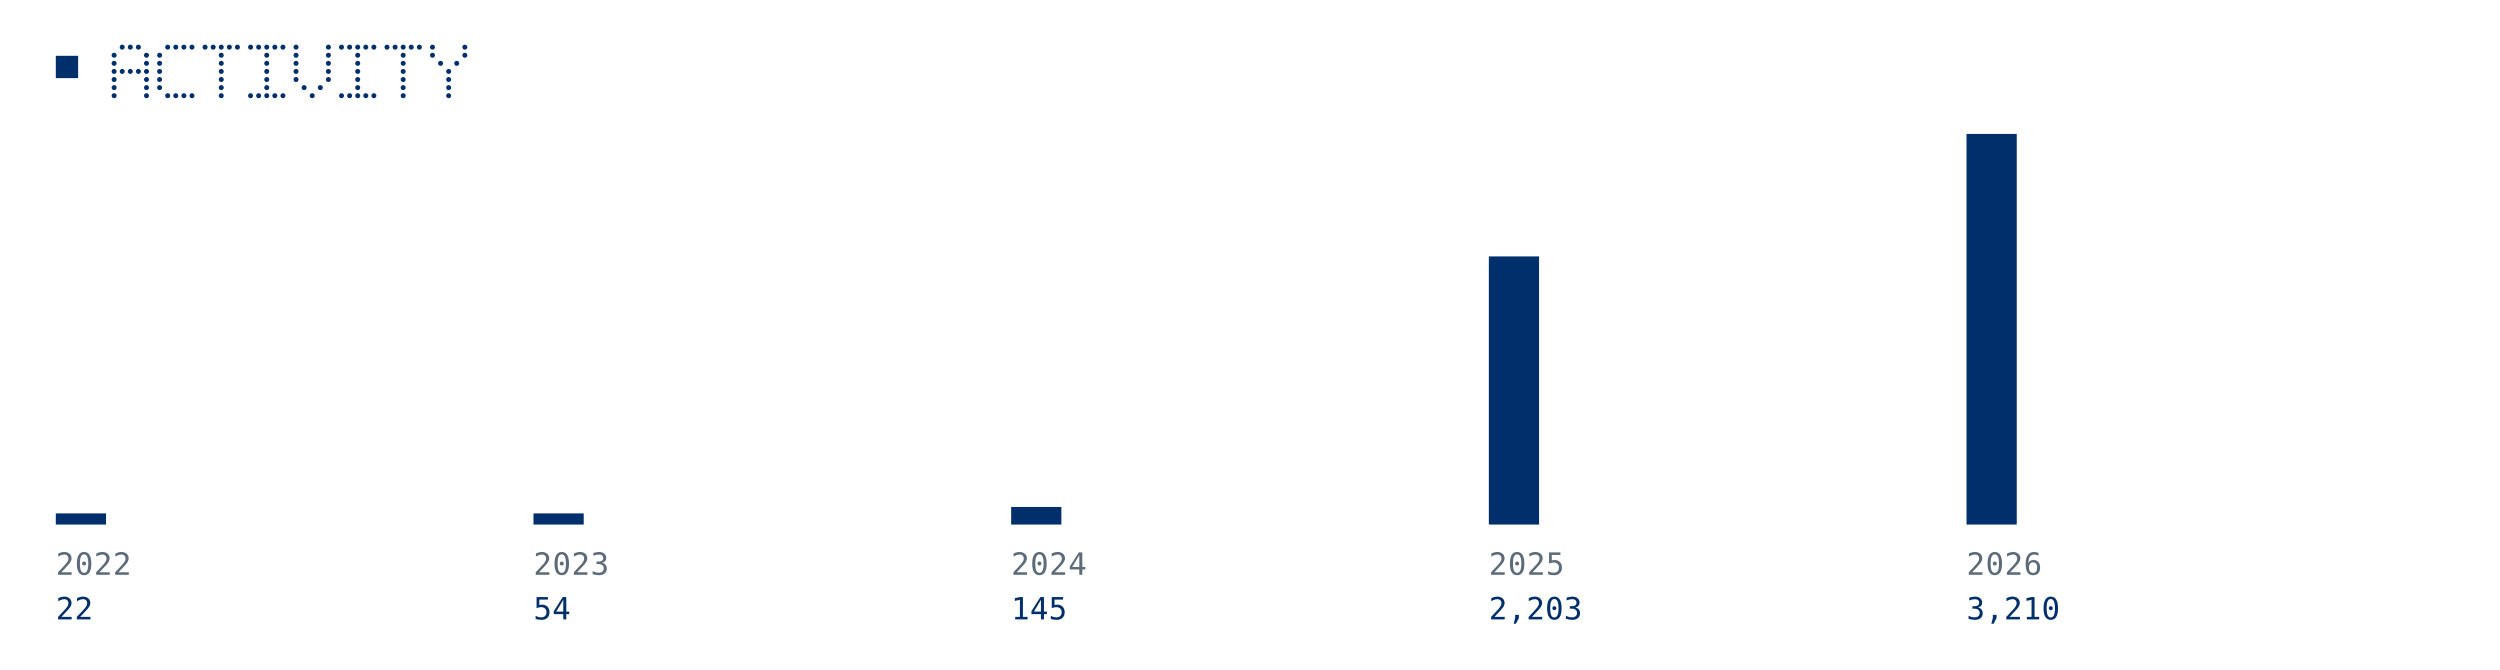
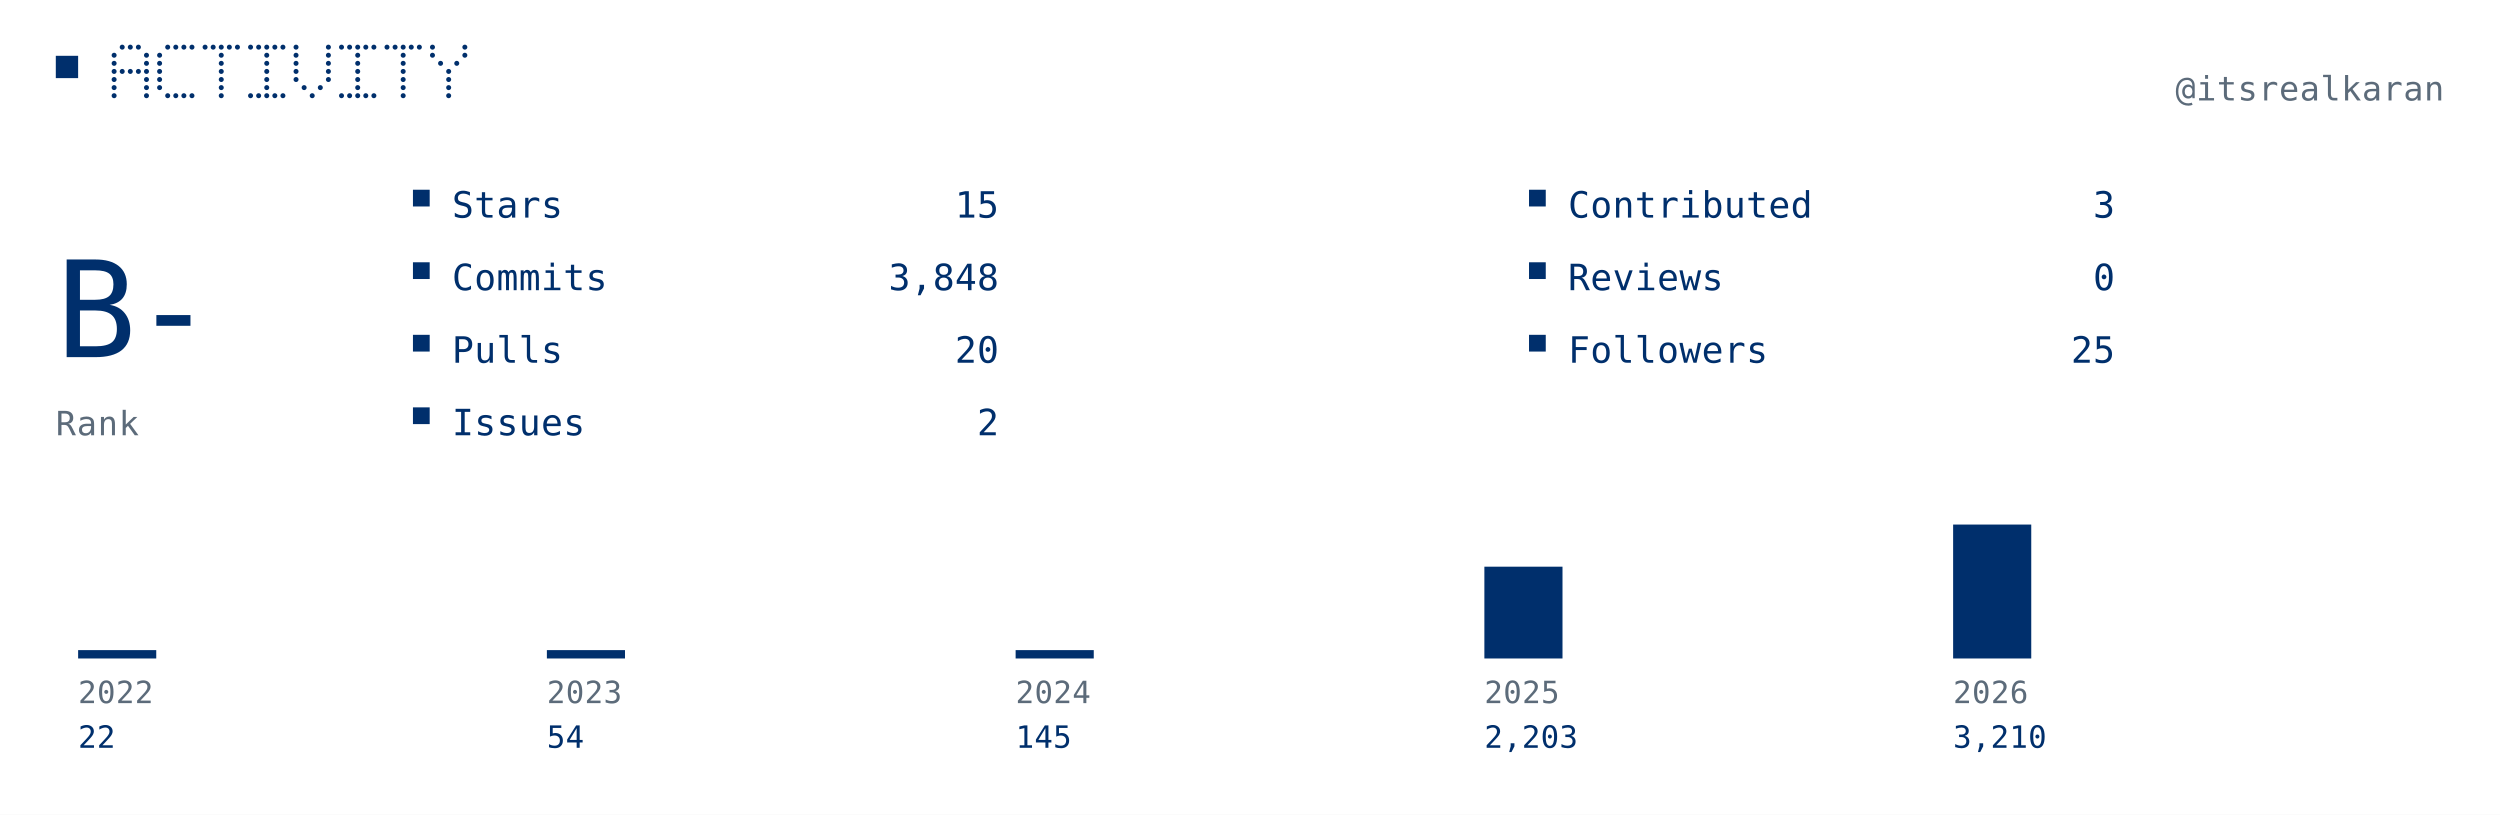
- <svg xmlns="http://www.w3.org/2000/svg" width="896" height="240" viewBox="0 0 896 240" role="img">
-   <rect width="896" height="240" fill="#FFFFFF" />
+ <svg xmlns="http://www.w3.org/2000/svg" width="896" height="292" viewBox="0 0 896 292" role="img">
+   <rect width="896" height="292" fill="#FFFFFF" />
  <rect x="20" y="20" width="8" height="8" fill="#002F6C" />
  <circle cx="43.8" cy="16.9" r="0.90" fill="#002F6C" />
  <circle cx="46.7" cy="16.9" r="0.90" fill="#002F6C" />
  <circle cx="49.6" cy="16.9" r="0.90" fill="#002F6C" />
  <circle cx="40.9" cy="19.8" r="0.90" fill="#002F6C" />
  <circle cx="52.5" cy="19.8" r="0.90" fill="#002F6C" />
  <circle cx="40.9" cy="22.7" r="0.90" fill="#002F6C" />
  <circle cx="52.5" cy="22.7" r="0.90" fill="#002F6C" />
  <circle cx="40.9" cy="25.6" r="0.90" fill="#002F6C" />
  <circle cx="43.8" cy="25.6" r="0.90" fill="#002F6C" />
  <circle cx="46.7" cy="25.6" r="0.90" fill="#002F6C" />
  <circle cx="49.6" cy="25.6" r="0.90" fill="#002F6C" />
  <circle cx="52.5" cy="25.6" r="0.90" fill="#002F6C" />
  <circle cx="40.9" cy="28.5" r="0.90" fill="#002F6C" />
  <circle cx="52.5" cy="28.5" r="0.90" fill="#002F6C" />
  <circle cx="40.9" cy="31.4" r="0.90" fill="#002F6C" />
  <circle cx="52.5" cy="31.4" r="0.90" fill="#002F6C" />
  <circle cx="40.9" cy="34.3" r="0.90" fill="#002F6C" />
  <circle cx="52.5" cy="34.3" r="0.90" fill="#002F6C" />
  <circle cx="60.1" cy="16.9" r="0.90" fill="#002F6C" />
  <circle cx="63.0" cy="16.9" r="0.90" fill="#002F6C" />
  <circle cx="65.9" cy="16.9" r="0.90" fill="#002F6C" />
  <circle cx="68.8" cy="16.9" r="0.90" fill="#002F6C" />
  <circle cx="57.2" cy="19.8" r="0.90" fill="#002F6C" />
  <circle cx="57.2" cy="22.7" r="0.90" fill="#002F6C" />
  <circle cx="57.2" cy="25.6" r="0.90" fill="#002F6C" />
  <circle cx="57.2" cy="28.5" r="0.90" fill="#002F6C" />
  <circle cx="57.2" cy="31.4" r="0.90" fill="#002F6C" />
  <circle cx="60.1" cy="34.3" r="0.90" fill="#002F6C" />
  <circle cx="63.0" cy="34.3" r="0.90" fill="#002F6C" />
  <circle cx="65.9" cy="34.3" r="0.90" fill="#002F6C" />
  <circle cx="68.8" cy="34.3" r="0.90" fill="#002F6C" />
  <circle cx="73.5" cy="16.9" r="0.90" fill="#002F6C" />
  <circle cx="76.4" cy="16.9" r="0.90" fill="#002F6C" />
  <circle cx="79.3" cy="16.9" r="0.90" fill="#002F6C" />
  <circle cx="82.2" cy="16.9" r="0.90" fill="#002F6C" />
  <circle cx="85.1" cy="16.9" r="0.90" fill="#002F6C" />
  <circle cx="79.3" cy="19.8" r="0.90" fill="#002F6C" />
  <circle cx="79.3" cy="22.7" r="0.90" fill="#002F6C" />
  <circle cx="79.3" cy="25.6" r="0.90" fill="#002F6C" />
  <circle cx="79.3" cy="28.5" r="0.90" fill="#002F6C" />
  <circle cx="79.3" cy="31.4" r="0.90" fill="#002F6C" />
  <circle cx="79.3" cy="34.3" r="0.90" fill="#002F6C" />
  <circle cx="89.8" cy="16.9" r="0.90" fill="#002F6C" />
  <circle cx="92.7" cy="16.9" r="0.90" fill="#002F6C" />
  <circle cx="95.6" cy="16.9" r="0.90" fill="#002F6C" />
  <circle cx="98.5" cy="16.9" r="0.90" fill="#002F6C" />
  <circle cx="101.4" cy="16.9" r="0.90" fill="#002F6C" />
  <circle cx="95.6" cy="19.8" r="0.90" fill="#002F6C" />
  <circle cx="95.6" cy="22.7" r="0.90" fill="#002F6C" />
  <circle cx="95.6" cy="25.6" r="0.90" fill="#002F6C" />
  <circle cx="95.6" cy="28.5" r="0.90" fill="#002F6C" />
  <circle cx="95.6" cy="31.4" r="0.90" fill="#002F6C" />
  <circle cx="89.8" cy="34.3" r="0.90" fill="#002F6C" />
  <circle cx="92.7" cy="34.3" r="0.90" fill="#002F6C" />
  <circle cx="95.6" cy="34.3" r="0.90" fill="#002F6C" />
  <circle cx="98.5" cy="34.3" r="0.90" fill="#002F6C" />
  <circle cx="101.4" cy="34.3" r="0.90" fill="#002F6C" />
  <circle cx="106.1" cy="16.9" r="0.90" fill="#002F6C" />
  <circle cx="117.7" cy="16.9" r="0.90" fill="#002F6C" />
  <circle cx="106.1" cy="19.8" r="0.90" fill="#002F6C" />
  <circle cx="117.7" cy="19.8" r="0.90" fill="#002F6C" />
  <circle cx="106.1" cy="22.7" r="0.90" fill="#002F6C" />
  <circle cx="117.7" cy="22.7" r="0.90" fill="#002F6C" />
  <circle cx="106.1" cy="25.6" r="0.90" fill="#002F6C" />
  <circle cx="117.7" cy="25.6" r="0.90" fill="#002F6C" />
  <circle cx="106.1" cy="28.5" r="0.90" fill="#002F6C" />
  <circle cx="117.7" cy="28.5" r="0.90" fill="#002F6C" />
  <circle cx="109.0" cy="31.4" r="0.90" fill="#002F6C" />
  <circle cx="114.8" cy="31.4" r="0.90" fill="#002F6C" />
  <circle cx="111.9" cy="34.3" r="0.90" fill="#002F6C" />
  <circle cx="122.4" cy="16.9" r="0.90" fill="#002F6C" />
  <circle cx="125.3" cy="16.9" r="0.90" fill="#002F6C" />
  <circle cx="128.2" cy="16.9" r="0.90" fill="#002F6C" />
  <circle cx="131.1" cy="16.9" r="0.90" fill="#002F6C" />
  <circle cx="134.0" cy="16.9" r="0.90" fill="#002F6C" />
  <circle cx="128.2" cy="19.8" r="0.90" fill="#002F6C" />
  <circle cx="128.2" cy="22.7" r="0.90" fill="#002F6C" />
  <circle cx="128.2" cy="25.6" r="0.90" fill="#002F6C" />
  <circle cx="128.2" cy="28.5" r="0.90" fill="#002F6C" />
  <circle cx="128.2" cy="31.4" r="0.90" fill="#002F6C" />
  <circle cx="122.4" cy="34.3" r="0.90" fill="#002F6C" />
  <circle cx="125.3" cy="34.3" r="0.90" fill="#002F6C" />
  <circle cx="128.2" cy="34.3" r="0.90" fill="#002F6C" />
  <circle cx="131.1" cy="34.3" r="0.90" fill="#002F6C" />
  <circle cx="134.0" cy="34.3" r="0.90" fill="#002F6C" />
  <circle cx="138.7" cy="16.9" r="0.90" fill="#002F6C" />
  <circle cx="141.6" cy="16.9" r="0.90" fill="#002F6C" />
  <circle cx="144.5" cy="16.9" r="0.90" fill="#002F6C" />
  <circle cx="147.4" cy="16.9" r="0.90" fill="#002F6C" />
  <circle cx="150.3" cy="16.9" r="0.90" fill="#002F6C" />
  <circle cx="144.5" cy="19.8" r="0.90" fill="#002F6C" />
  <circle cx="144.5" cy="22.7" r="0.90" fill="#002F6C" />
  <circle cx="144.5" cy="25.6" r="0.90" fill="#002F6C" />
  <circle cx="144.5" cy="28.5" r="0.90" fill="#002F6C" />
  <circle cx="144.5" cy="31.4" r="0.90" fill="#002F6C" />
  <circle cx="144.5" cy="34.3" r="0.90" fill="#002F6C" />
  <circle cx="155.0" cy="16.9" r="0.90" fill="#002F6C" />
  <circle cx="166.6" cy="16.9" r="0.90" fill="#002F6C" />
  <circle cx="155.0" cy="19.8" r="0.90" fill="#002F6C" />
  <circle cx="166.6" cy="19.8" r="0.90" fill="#002F6C" />
  <circle cx="157.9" cy="22.7" r="0.90" fill="#002F6C" />
  <circle cx="163.7" cy="22.7" r="0.90" fill="#002F6C" />
  <circle cx="160.8" cy="25.6" r="0.90" fill="#002F6C" />
  <circle cx="160.8" cy="28.5" r="0.90" fill="#002F6C" />
  <circle cx="160.8" cy="31.4" r="0.90" fill="#002F6C" />
  <circle cx="160.8" cy="34.3" r="0.90" fill="#002F6C" />
-   <rect x="20.0" y="184.0" width="18" height="4.0" fill="#002F6C" />
-   <text x="20.0" y="206" fill="#5C6B7A" font-family="ui-monospace, Geist Mono, monospace" font-size="11" letter-spacing="0.2" dominant-baseline="auto">2022</text>
-   <text x="20.0" y="222" fill="#002F6C" font-family="ui-monospace, Geist Mono, monospace" font-size="11" letter-spacing="0.1" dominant-baseline="auto">22</text>
-   <rect x="191.2" y="184.0" width="18" height="4.0" fill="#002F6C" />
-   <text x="191.2" y="206" fill="#5C6B7A" font-family="ui-monospace, Geist Mono, monospace" font-size="11" letter-spacing="0.2" dominant-baseline="auto">2023</text>
-   <text x="191.2" y="222" fill="#002F6C" font-family="ui-monospace, Geist Mono, monospace" font-size="11" letter-spacing="0.1" dominant-baseline="auto">54</text>
-   <rect x="362.4" y="181.7" width="18" height="6.3" fill="#002F6C" />
-   <text x="362.4" y="206" fill="#5C6B7A" font-family="ui-monospace, Geist Mono, monospace" font-size="11" letter-spacing="0.2" dominant-baseline="auto">2024</text>
-   <text x="362.4" y="222" fill="#002F6C" font-family="ui-monospace, Geist Mono, monospace" font-size="11" letter-spacing="0.1" dominant-baseline="auto">145</text>
-   <rect x="533.6" y="91.9" width="18" height="96.1" fill="#002F6C" />
-   <text x="533.6" y="206" fill="#5C6B7A" font-family="ui-monospace, Geist Mono, monospace" font-size="11" letter-spacing="0.2" dominant-baseline="auto">2025</text>
-   <text x="533.6" y="222" fill="#002F6C" font-family="ui-monospace, Geist Mono, monospace" font-size="11" letter-spacing="0.1" dominant-baseline="auto">2,203</text>
-   <rect x="704.8" y="48.0" width="18" height="140.0" fill="#002F6C" />
-   <text x="704.8" y="206" fill="#5C6B7A" font-family="ui-monospace, Geist Mono, monospace" font-size="11" letter-spacing="0.2" dominant-baseline="auto">2026</text>
-   <text x="704.8" y="222" fill="#002F6C" font-family="ui-monospace, Geist Mono, monospace" font-size="11" letter-spacing="0.1" dominant-baseline="auto">3,210</text>
+   <text x="876" y="36" fill="#5C6B7A" text-anchor="end" font-family="ui-monospace, Geist Mono, monospace" font-size="12" letter-spacing="0.2" dominant-baseline="auto">@itsrealkaran</text>
+   <text x="20" y="128" fill="#002F6C" text-anchor="start" font-family="ui-monospace, Geist Mono, monospace" font-size="48" letter-spacing="-1.2" dominant-baseline="auto">B-</text>
+   <text x="20" y="156" fill="#5C6B7A" text-anchor="start" font-family="ui-monospace, Geist Mono, monospace" font-size="12" letter-spacing="0.3" dominant-baseline="auto">Rank</text>
+   <rect x="148" y="68" width="6" height="6" fill="#002F6C" />
+   <text x="162" y="78" fill="#002F6C" text-anchor="start" font-family="ui-monospace, Geist Mono, monospace" font-size="13" letter-spacing="0.15" dominant-baseline="auto">Stars</text>
+   <text x="358" y="78" fill="#002F6C" text-anchor="end" font-family="ui-monospace, Geist Mono, monospace" font-size="13" letter-spacing="0.1" dominant-baseline="auto">15</text>
+   <rect x="148" y="94" width="6" height="6" fill="#002F6C" />
+   <text x="162" y="104" fill="#002F6C" text-anchor="start" font-family="ui-monospace, Geist Mono, monospace" font-size="13" letter-spacing="0.15" dominant-baseline="auto">Commits</text>
+   <text x="358" y="104" fill="#002F6C" text-anchor="end" font-family="ui-monospace, Geist Mono, monospace" font-size="13" letter-spacing="0.1" dominant-baseline="auto">3,848</text>
+   <rect x="148" y="120" width="6" height="6" fill="#002F6C" />
+   <text x="162" y="130" fill="#002F6C" text-anchor="start" font-family="ui-monospace, Geist Mono, monospace" font-size="13" letter-spacing="0.15" dominant-baseline="auto">Pulls</text>
+   <text x="358" y="130" fill="#002F6C" text-anchor="end" font-family="ui-monospace, Geist Mono, monospace" font-size="13" letter-spacing="0.1" dominant-baseline="auto">20</text>
+   <rect x="148" y="146" width="6" height="6" fill="#002F6C" />
+   <text x="162" y="156" fill="#002F6C" text-anchor="start" font-family="ui-monospace, Geist Mono, monospace" font-size="13" letter-spacing="0.15" dominant-baseline="auto">Issues</text>
+   <text x="358" y="156" fill="#002F6C" text-anchor="end" font-family="ui-monospace, Geist Mono, monospace" font-size="13" letter-spacing="0.1" dominant-baseline="auto">2</text>
+   <rect x="548" y="68" width="6" height="6" fill="#002F6C" />
+   <text x="562" y="78" fill="#002F6C" text-anchor="start" font-family="ui-monospace, Geist Mono, monospace" font-size="13" letter-spacing="0.15" dominant-baseline="auto">Contributed</text>
+   <text x="758" y="78" fill="#002F6C" text-anchor="end" font-family="ui-monospace, Geist Mono, monospace" font-size="13" letter-spacing="0.1" dominant-baseline="auto">3</text>
+   <rect x="548" y="94" width="6" height="6" fill="#002F6C" />
+   <text x="562" y="104" fill="#002F6C" text-anchor="start" font-family="ui-monospace, Geist Mono, monospace" font-size="13" letter-spacing="0.15" dominant-baseline="auto">Reviews</text>
+   <text x="758" y="104" fill="#002F6C" text-anchor="end" font-family="ui-monospace, Geist Mono, monospace" font-size="13" letter-spacing="0.1" dominant-baseline="auto">0</text>
+   <rect x="548" y="120" width="6" height="6" fill="#002F6C" />
+   <text x="562" y="130" fill="#002F6C" text-anchor="start" font-family="ui-monospace, Geist Mono, monospace" font-size="13" letter-spacing="0.15" dominant-baseline="auto">Followers</text>
+   <text x="758" y="130" fill="#002F6C" text-anchor="end" font-family="ui-monospace, Geist Mono, monospace" font-size="13" letter-spacing="0.1" dominant-baseline="auto">25</text>
+   <rect x="28.0" y="233.0" width="28" height="3.0" fill="#002F6C" />
+   <text x="28.0" y="252" fill="#5C6B7A" text-anchor="start" font-family="ui-monospace, Geist Mono, monospace" font-size="11" letter-spacing="0.15" dominant-baseline="auto">2022</text>
+   <text x="28.0" y="268" fill="#002F6C" text-anchor="start" font-family="ui-monospace, Geist Mono, monospace" font-size="11" letter-spacing="0.1" dominant-baseline="auto">22</text>
+   <rect x="196.0" y="233.0" width="28" height="3.0" fill="#002F6C" />
+   <text x="196.0" y="252" fill="#5C6B7A" text-anchor="start" font-family="ui-monospace, Geist Mono, monospace" font-size="11" letter-spacing="0.15" dominant-baseline="auto">2023</text>
+   <text x="196.0" y="268" fill="#002F6C" text-anchor="start" font-family="ui-monospace, Geist Mono, monospace" font-size="11" letter-spacing="0.1" dominant-baseline="auto">54</text>
+   <rect x="364.0" y="233.0" width="28" height="3.0" fill="#002F6C" />
+   <text x="364.0" y="252" fill="#5C6B7A" text-anchor="start" font-family="ui-monospace, Geist Mono, monospace" font-size="11" letter-spacing="0.15" dominant-baseline="auto">2024</text>
+   <text x="364.0" y="268" fill="#002F6C" text-anchor="start" font-family="ui-monospace, Geist Mono, monospace" font-size="11" letter-spacing="0.1" dominant-baseline="auto">145</text>
+   <rect x="532.0" y="203.1" width="28" height="32.9" fill="#002F6C" />
+   <text x="532.0" y="252" fill="#5C6B7A" text-anchor="start" font-family="ui-monospace, Geist Mono, monospace" font-size="11" letter-spacing="0.15" dominant-baseline="auto">2025</text>
+   <text x="532.0" y="268" fill="#002F6C" text-anchor="start" font-family="ui-monospace, Geist Mono, monospace" font-size="11" letter-spacing="0.1" dominant-baseline="auto">2,203</text>
+   <rect x="700.0" y="188.0" width="28" height="48.0" fill="#002F6C" />
+   <text x="700.0" y="252" fill="#5C6B7A" text-anchor="start" font-family="ui-monospace, Geist Mono, monospace" font-size="11" letter-spacing="0.15" dominant-baseline="auto">2026</text>
+   <text x="700.0" y="268" fill="#002F6C" text-anchor="start" font-family="ui-monospace, Geist Mono, monospace" font-size="11" letter-spacing="0.1" dominant-baseline="auto">3,210</text>
</svg>
